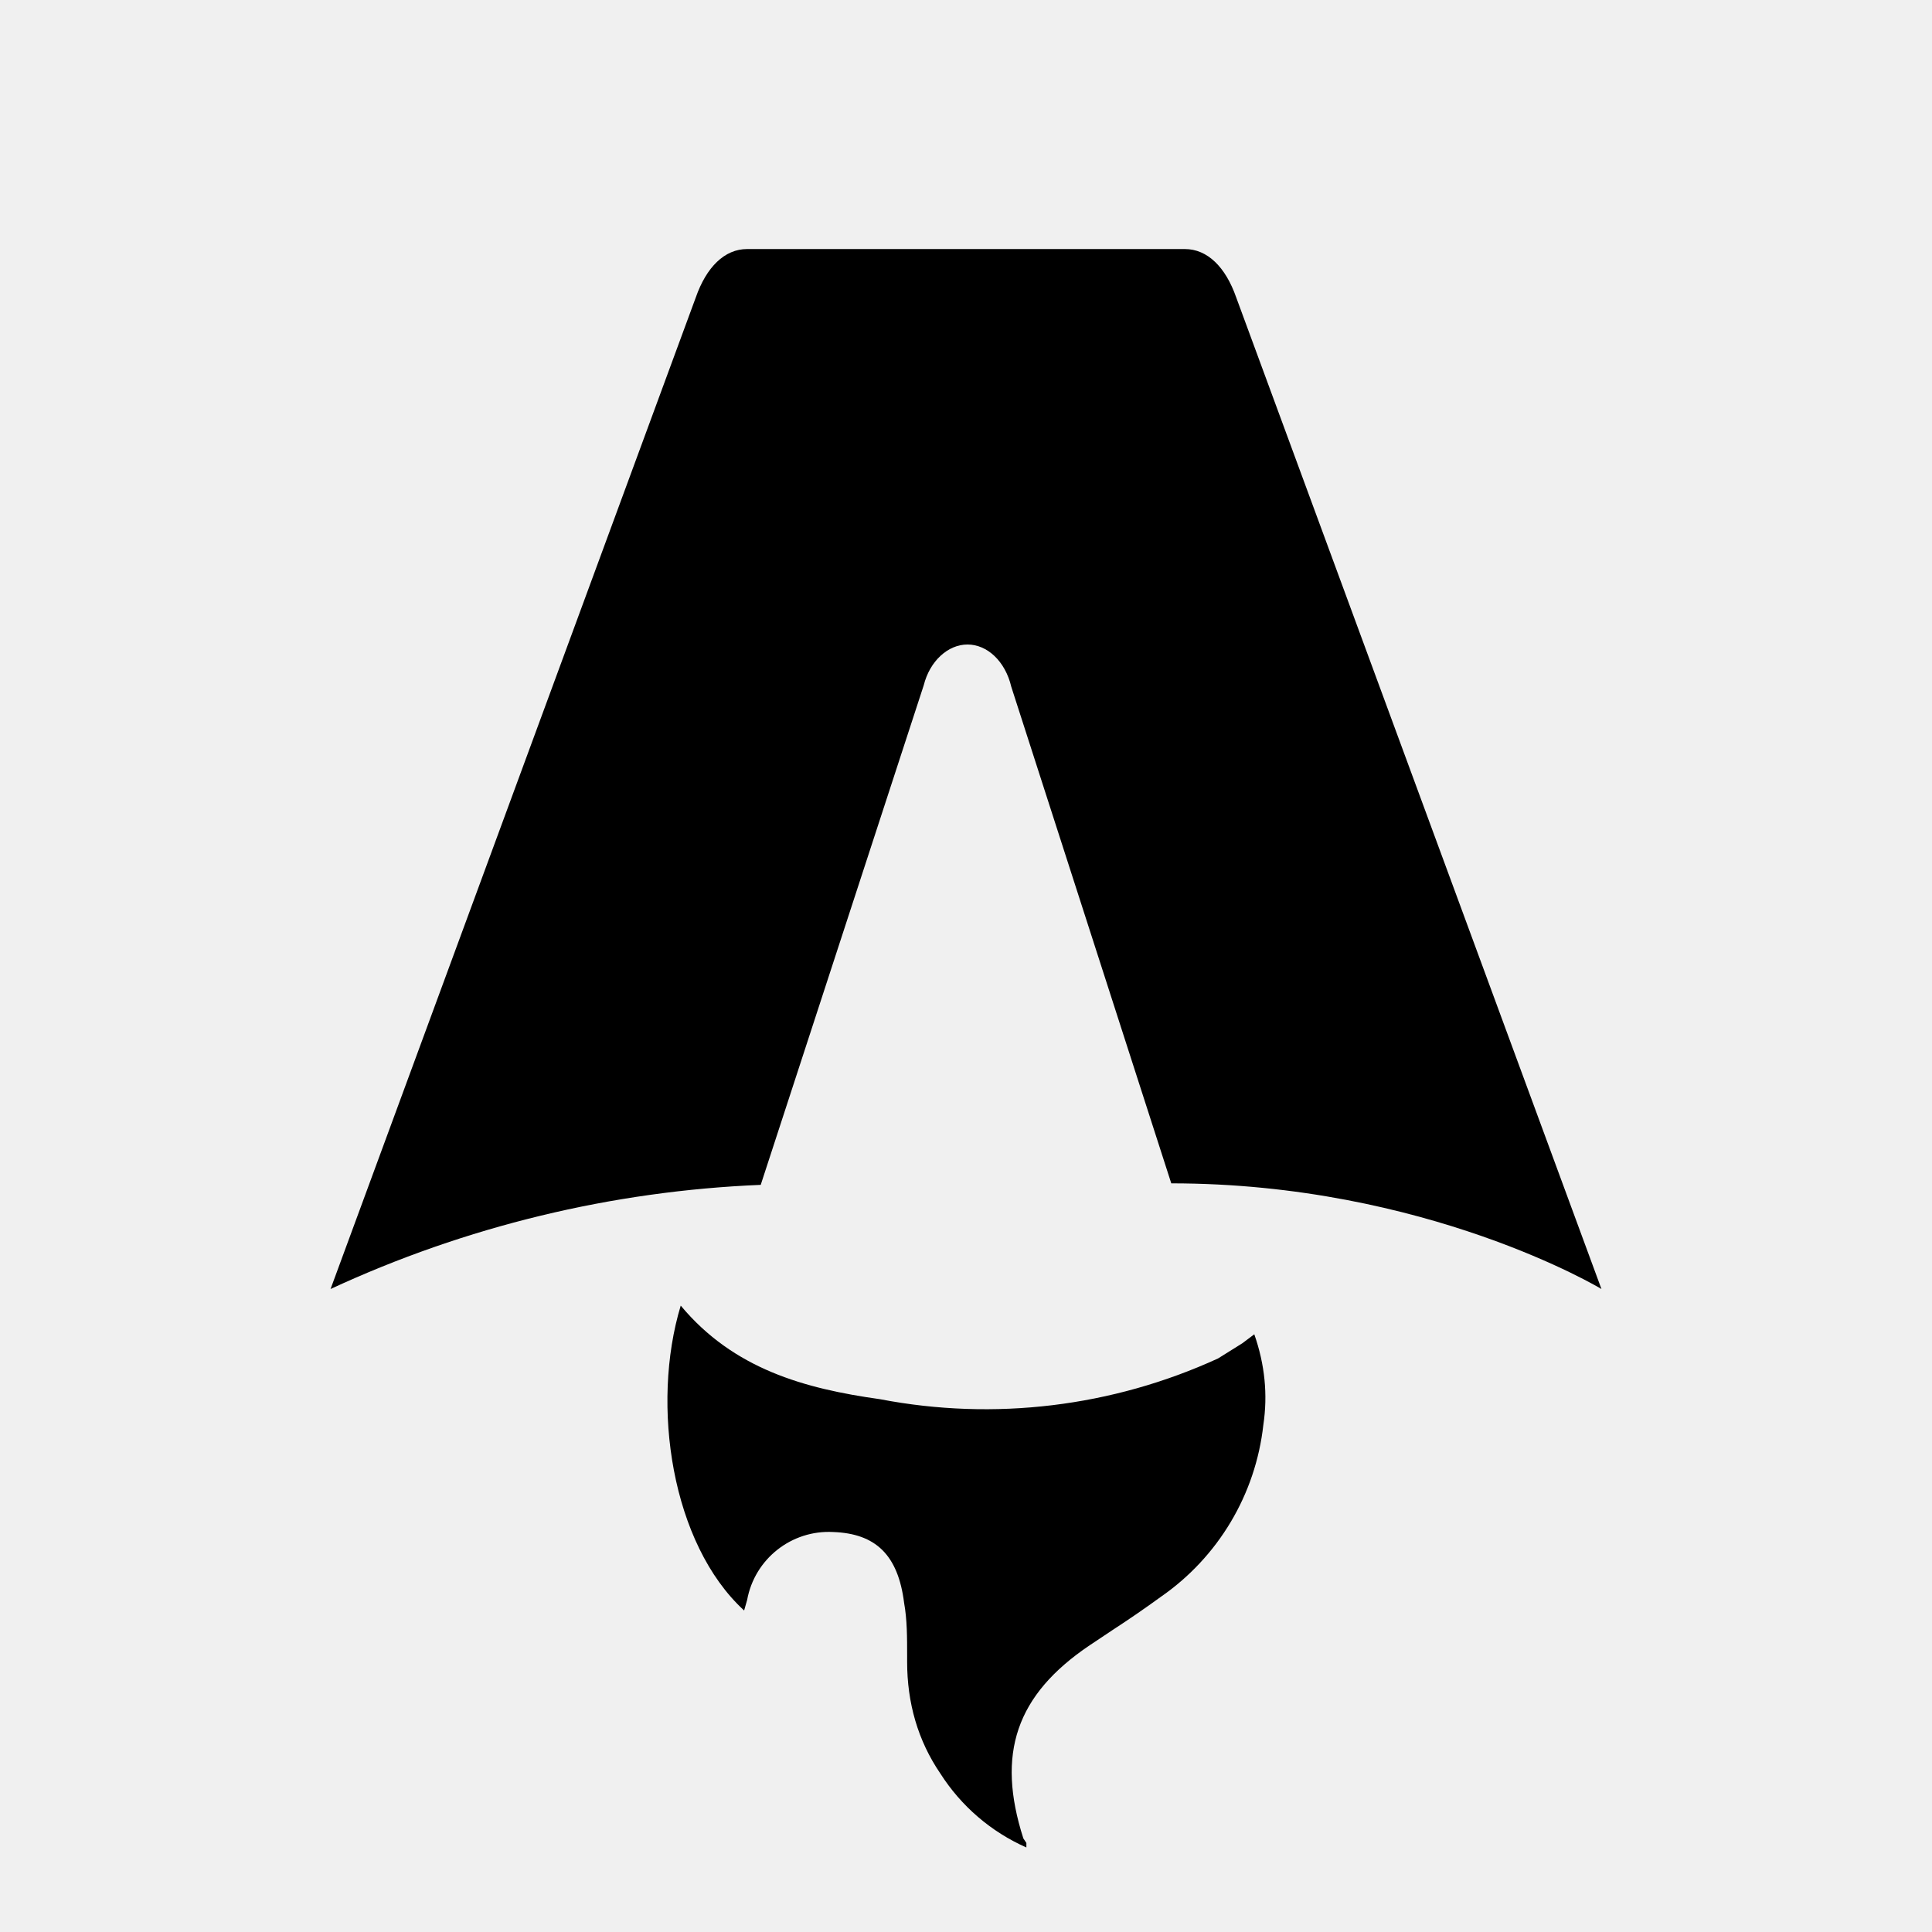
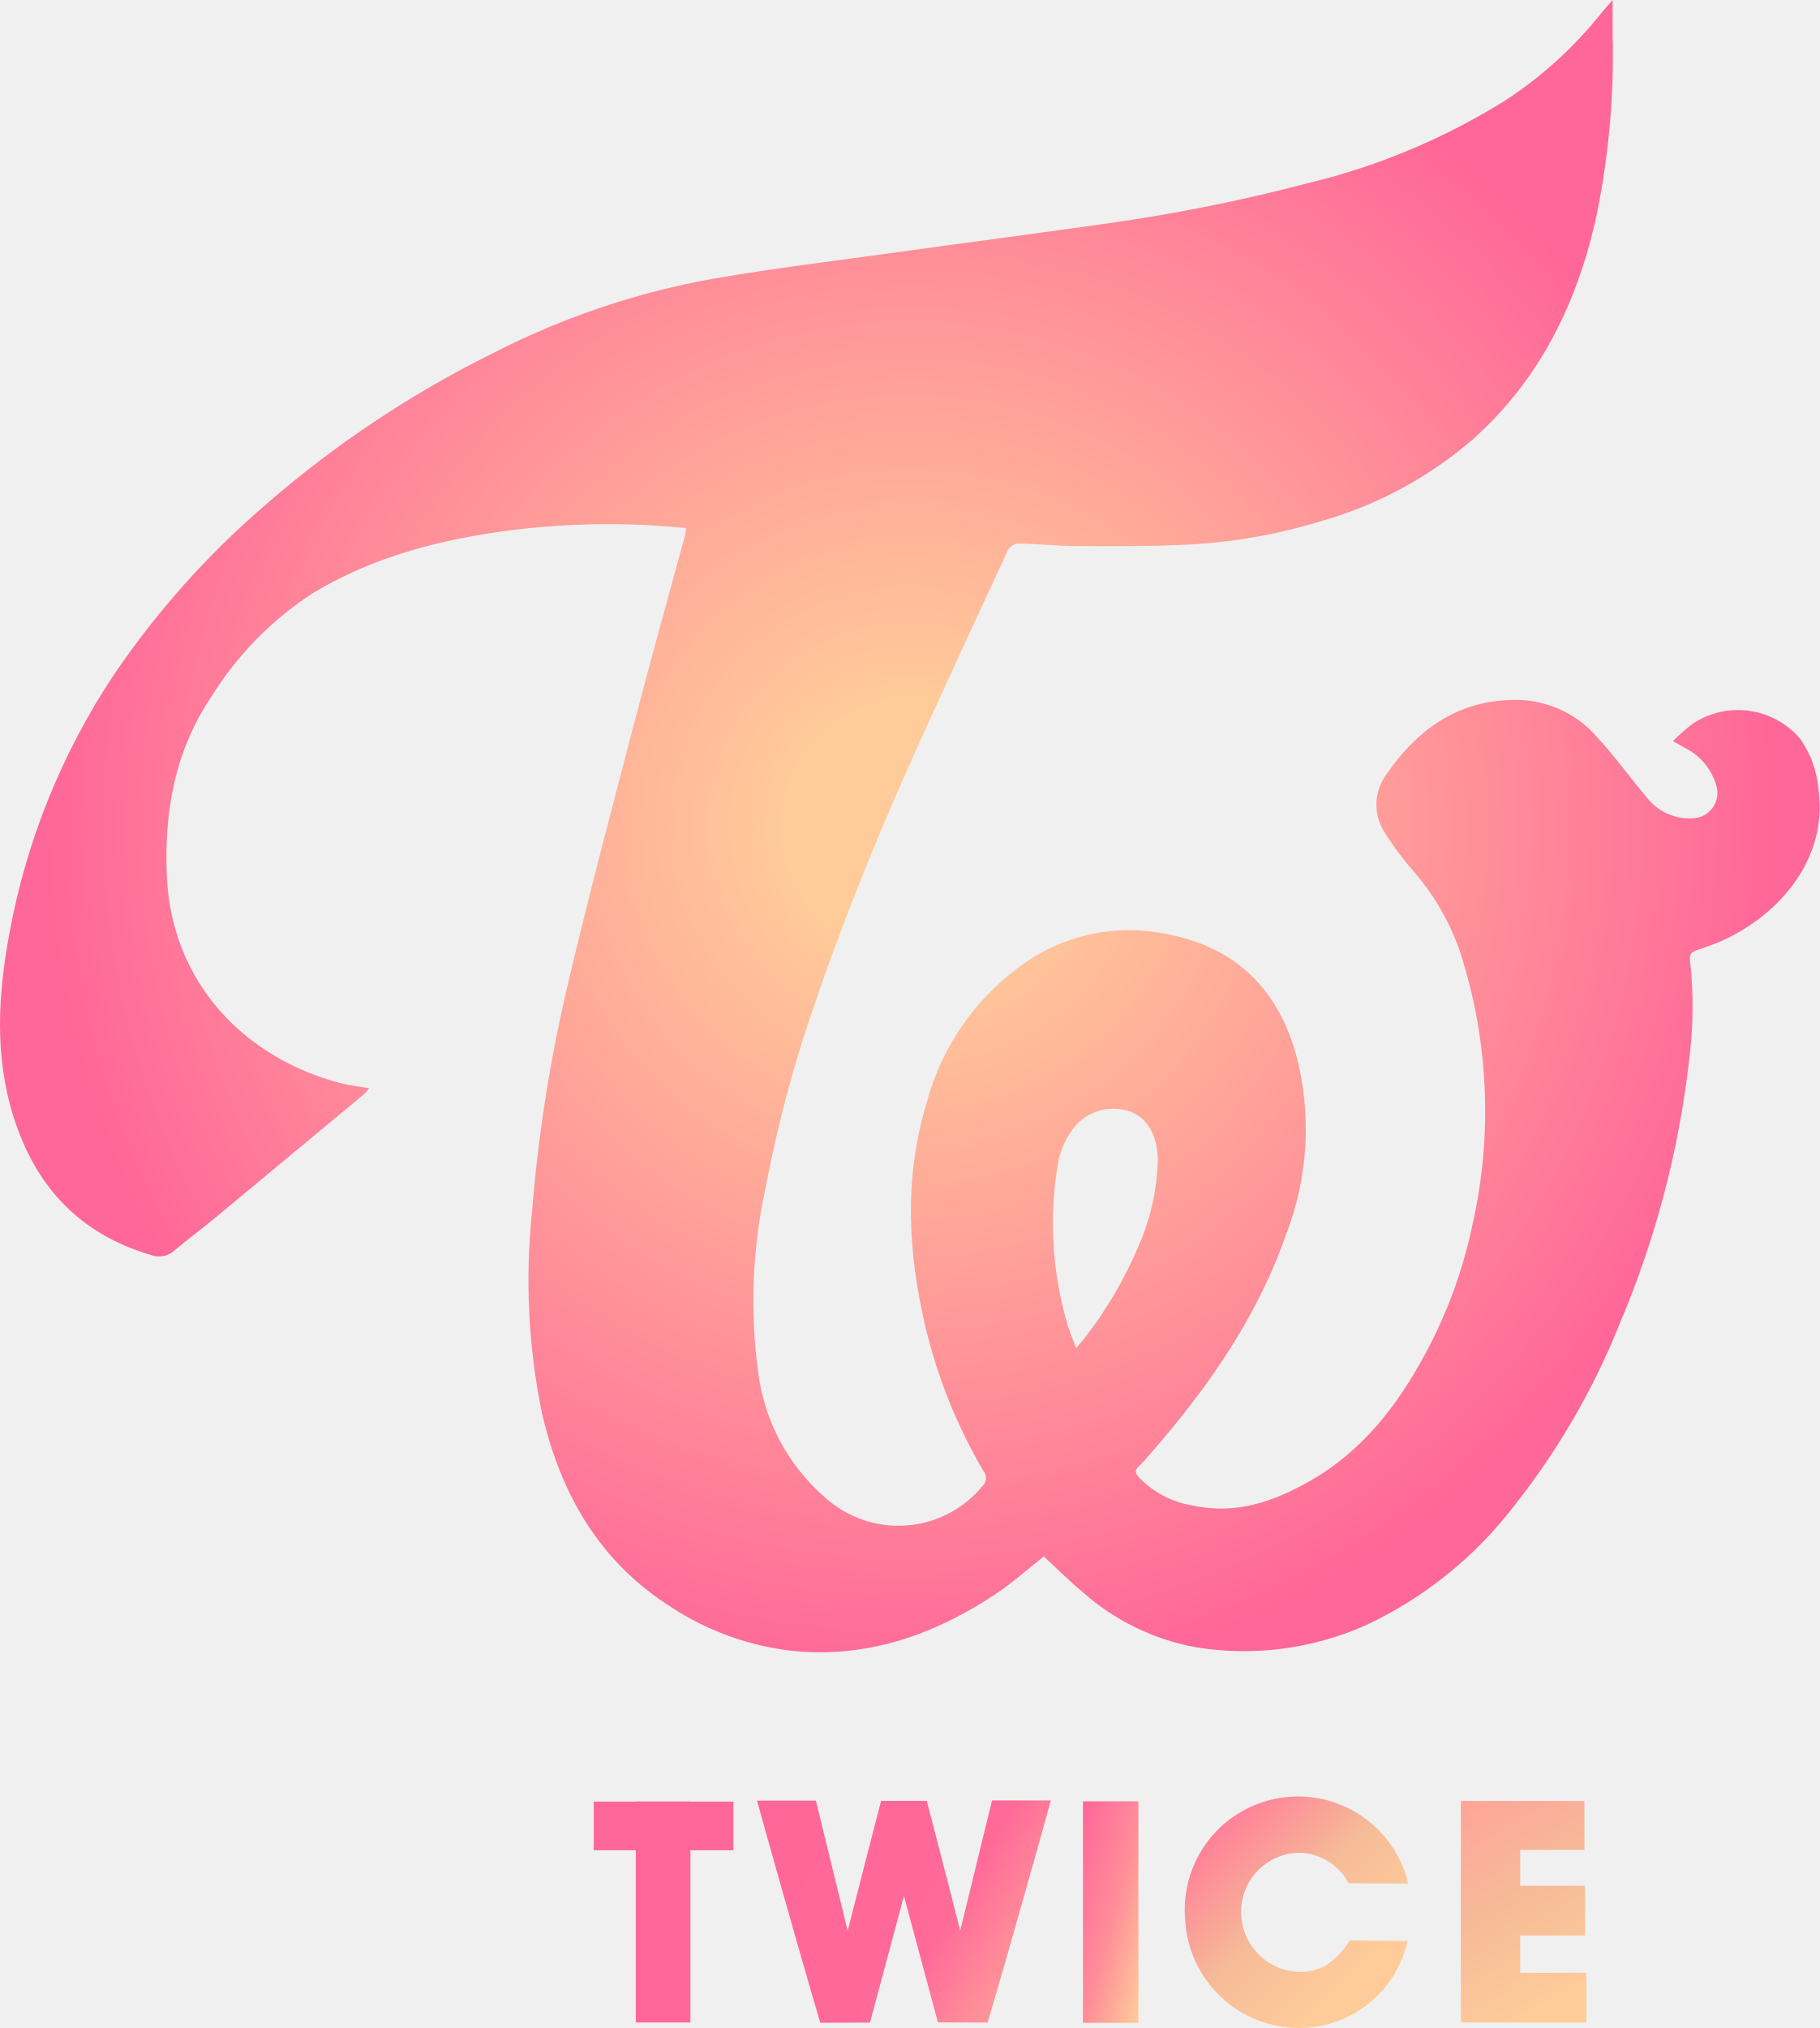
- <svg xmlns="http://www.w3.org/2000/svg" fill="none" viewBox="0 0 128 128">
-   <path d="M50.4 78.5a75.1 75.1 0 0 0-28.5 6.9l24.2-65.7c.7-2 1.9-3.2 3.4-3.2h29c1.5 0 2.7 1.2 3.4 3.2l24.2 65.7s-11.6-7-28.5-7L67 45.5c-.4-1.7-1.6-2.8-2.9-2.8-1.3 0-2.5 1.1-2.9 2.7L50.4 78.5Zm-1.1 28.2Zm-4.2-20.2c-2 6.6-.6 15.8 4.2 20.2a17.5 17.5 0 0 1 .2-.7 5.5 5.5 0 0 1 5.7-4.5c2.8.1 4.3 1.5 4.7 4.7.2 1.1.2 2.3.2 3.5v.4c0 2.7.7 5.2 2.2 7.4a13 13 0 0 0 5.7 4.9v-.3l-.2-.3c-1.8-5.6-.5-9.5 4.4-12.8l1.5-1a73 73 0 0 0 3.2-2.2 16 16 0 0 0 6.8-11.4c.3-2 .1-4-.6-6l-.8.6-1.6 1a37 37 0 0 1-22.4 2.7c-5-.7-9.7-2-13.2-6.2Z" />
-   <style>
-         path { fill: #000; }
-         @media (prefers-color-scheme: dark) {
-             path { fill: #FFF; }
-         }
-     </style>
+ <svg xmlns="http://www.w3.org/2000/svg" width="141.117" height="157.246" viewBox="0 0 141.117 157.246">
+   <defs>
+     <style>.cls-1{fill:url(#radial-gradient);}.cls-2{fill:url(#linear-gradient);}.cls-3{fill:url(#linear-gradient-2);}.cls-4{fill:#f69;}.cls-5{fill:url(#linear-gradient-3);}.cls-6{fill:url(#linear-gradient-4);}</style>
+     <radialGradient id="radial-gradient" cx="70.558" cy="64.058" r="67.386" gradientUnits="userSpaceOnUse">
+       <stop offset="0.136" stop-color="#fc9" />
+       <stop offset="1" stop-color="#f69" />
+     </radialGradient>
+     <linearGradient id="linear-gradient" x1="81.982" y1="147.145" x2="90.288" y2="149.37" gradientUnits="userSpaceOnUse">
+       <stop offset="0" stop-color="#f69" />
+       <stop offset="0.519" stop-color="#ff8c99" />
+       <stop offset="1" stop-color="#fc9" />
+     </linearGradient>
+     <linearGradient id="linear-gradient-2" x1="113.166" y1="139.713" x2="123.039" y2="156.813" gradientUnits="userSpaceOnUse">
+       <stop offset="0" stop-color="#ffa499" />
+       <stop offset="0.445" stop-color="#f5bb98" />
+       <stop offset="0.882" stop-color="#fc9" />
+     </linearGradient>
+     <linearGradient id="linear-gradient-3" x1="58.444" y1="140.074" x2="79.309" y2="152.12" gradientUnits="userSpaceOnUse">
+       <stop offset="0" stop-color="#f69" />
+       <stop offset="0.719" stop-color="#ff6a99" />
+       <stop offset="1" stop-color="#ff9699" />
+     </linearGradient>
+     <linearGradient id="linear-gradient-4" x1="94.411" y1="142.005" x2="106.989" y2="154.583" gradientUnits="userSpaceOnUse">
+       <stop offset="0" stop-color="#ff8199" />
+       <stop offset="0.445" stop-color="#f5bb98" />
+       <stop offset="0.882" stop-color="#fc9" />
+     </linearGradient>
+   </defs>
+   <g id="Layer_2" data-name="Layer 2">
+     <g id="Layer_1-2" data-name="Layer 1">
+       <path class="cls-1" d="M129.736,57.462a14.473,14.473,0,0,1,1.554-1.359,6.336,6.336,0,0,1,8.318,1.184,7.979,7.979,0,0,1,1.425,4.008c.696,5.296-3.008,9.604-7.442,11.632-.648.296-1.333.515-2.007.749-.38.132-.589.288-.523.769a32.405,32.405,0,0,1-.09,7.965,73.518,73.518,0,0,1-5.34,20.172,56.646,56.646,0,0,1-8.214,14.186,31.026,31.026,0,0,1-11.484,9.242,23.213,23.213,0,0,1-13.138,1.725,18.139,18.139,0,0,1-8.873-4.322c-1.044-.872-2.01-1.838-2.974-2.728-1.248.98-2.447,2.06-3.777,2.941-4.674,3.095-9.764,4.902-15.447,4.408a21.541,21.541,0,0,1-9.669-3.418c-5.529-3.493-8.536-8.705-10.004-14.943a51.161,51.161,0,0,1-.79-15.732A116.862,116.862,0,0,1,44.14,75.879c1.635-6.909,3.466-13.771,5.261-20.641,1.191-4.558,2.467-9.094,3.701-13.641a6.132,6.132,0,0,0,.096-.647c-1.008-.082-1.975-.192-2.945-.232a61.629,61.629,0,0,0-10.482.373c-5.454.704-10.716,2.006-15.487,4.887a25.744,25.744,0,0,0-7.93,8.1c-2.807,4.196-3.629,8.89-3.415,13.839.363,8.379,6.127,14.153,13.488,16.072.687.179,1.403.248,2.215.387a4.61,4.61,0,0,1-.412.466q-5.807,4.829-11.622,9.648c-1.016.84-2.079,1.623-3.084,2.475a1.784,1.784,0,0,1-1.802.349c-5.548-1.623-8.988-5.322-10.69-10.772C-.426,81.872-.155,77.18.714,72.46A53.544,53.544,0,0,1,8.857,52.28,66.94,66.94,0,0,1,20.449,39.264,82.87,82.87,0,0,1,38.402,27.297,60.88,60.88,0,0,1,55.295,21.613c4.763-.823,9.569-1.4,14.359-2.066,5.196-.722,10.398-1.397,15.591-2.135a136.995,136.995,0,0,0,16.34-3.247,51.725,51.725,0,0,0,15.155-6.38A31.478,31.478,0,0,0,124.25.933c.206-.261.437-.503.813-.933,0,1.02-.007,1.838.001,2.656a61.717,61.717,0,0,1-1.315,14.357c-1.503,6.626-4.394,12.486-9.546,17.064A30.746,30.746,0,0,1,102.47,40.402a42.272,42.272,0,0,1-9.802,1.796c-3.059.179-6.132.147-9.199.144-1.507-.002-3.014-.176-4.521-.203a1.066,1.066,0,0,0-.784.529Q74.87,49.737,71.641,56.833c-3.09,6.781-5.935,13.66-8.354,20.713a99.778,99.778,0,0,0-3.928,14.614,41.113,41.113,0,0,0-.554,14.297,15.37,15.37,0,0,0,5.188,9.66,8.455,8.455,0,0,0,12.207-.901.855.855,0,0,0,.047-1.19,40.718,40.718,0,0,1-4.446-11.01c-1.399-5.842-1.707-11.704.067-17.533A19.22,19.22,0,0,1,78.964,75.03a14.174,14.174,0,0,1,9.875-2.852c5.737.605,9.871,3.389,11.644,9.477a22.556,22.556,0,0,1-.756,14.09c-2.214,6.348-5.976,11.75-10.343,16.774-.346.398-.681.81-1.063,1.171-.319.301-.301.507-.018.832a7.363,7.363,0,0,0,4.242,2.218c3.316.721,6.261-.326,9.059-1.919,4.054-2.308,6.784-5.854,8.947-9.887a36.843,36.843,0,0,0,3.633-9.943,39.966,39.966,0,0,0-.984-21.273,18.881,18.881,0,0,0-3.547-6.122,23.768,23.768,0,0,1-2.271-3.047,3.948,3.948,0,0,1,.117-4.483c2.542-3.71,5.916-5.989,10.582-5.782a8.356,8.356,0,0,1,5.83,2.931c1.344,1.46,2.504,3.088,3.79,4.604a4.17,4.17,0,0,0,3.52,1.631,1.968,1.968,0,0,0,1.855-2.625,4.715,4.715,0,0,0-2.4-2.83C130.433,57.856,130.189,57.718,129.736,57.462Zm-46.278,47.07c.305-.363.474-.552.63-.752a31.552,31.552,0,0,0,4.206-7.167A17.428,17.428,0,0,0,89.783,90.07c.026-1.907-.736-3.318-2.076-3.863a3.956,3.956,0,0,0-4.278,1.048,6.38,6.38,0,0,0-1.433,3.246,27.841,27.841,0,0,0,.736,12.015C82.898,103.148,83.174,103.75,83.459,104.532Z" />
+     </g>
+     <g id="Layer_2-2" data-name="Layer 2">
+       <rect class="cls-2" x="83.985" y="139.671" width="4.301" height="17.173" />
+       <polygon class="cls-3" points="117.895 152.964 117.895 150.076 122.921 150.076 122.921 146.217 117.895 146.217 117.895 143.438 122.873 143.438 122.873 139.641 117.895 139.641 117.895 139.641 113.291 139.641 113.291 156.814 116.281 156.814 116.281 156.822 123.024 156.822 123.024 152.964 117.895 152.964" />
+       <polygon class="cls-4" points="56.877 139.691 53.543 139.691 53.543 139.679 49.308 139.679 49.308 139.691 46.044 139.691 46.044 143.466 49.308 143.466 49.308 156.82 53.543 156.82 53.543 143.466 56.877 143.466 56.877 139.691" />
+       <path class="cls-5" d="M76.934,139.597c-.513,2.083-2.155,8.813-2.466,10.094-.104-.45-2.539-9.857-2.589-10.035l-.001-.005h0l-.004-.015H68.328s-2.486,9.62-2.59,10.07c-.31-1.282-1.953-8.011-2.466-10.094-.741.003-3.783.006-4.564.004.102.384,3.137,11.262,4.905,17.224l3.855-.012s2.408-8.97,2.633-9.816c.226.852,2.637,9.801,2.637,9.801l3.855.012c1.768-5.962,4.803-16.84,4.905-17.224C80.717,139.603,77.675,139.601,76.934,139.597Z" />
+       <path class="cls-6" d="M109.212,146.046l-4.619-.028-.209-.354a4.575,4.575,0,0,0-2.965-1.95,4.26,4.26,0,0,0-2.138.208,4.582,4.582,0,0,0-3.006,4.806,4.638,4.638,0,0,0,3.54,4.042,4.147,4.147,0,0,0,2.888-.308,5.298,5.298,0,0,0,1.457-1.278c.096-.126.539-.719.539-.719h0l4.464.03a8.612,8.612,0,0,1-8.321,6.75A8.858,8.858,0,0,1,91.914,148.87a8.786,8.786,0,0,1,17.298-2.824Z" />
+     </g>
+   </g>
</svg>
